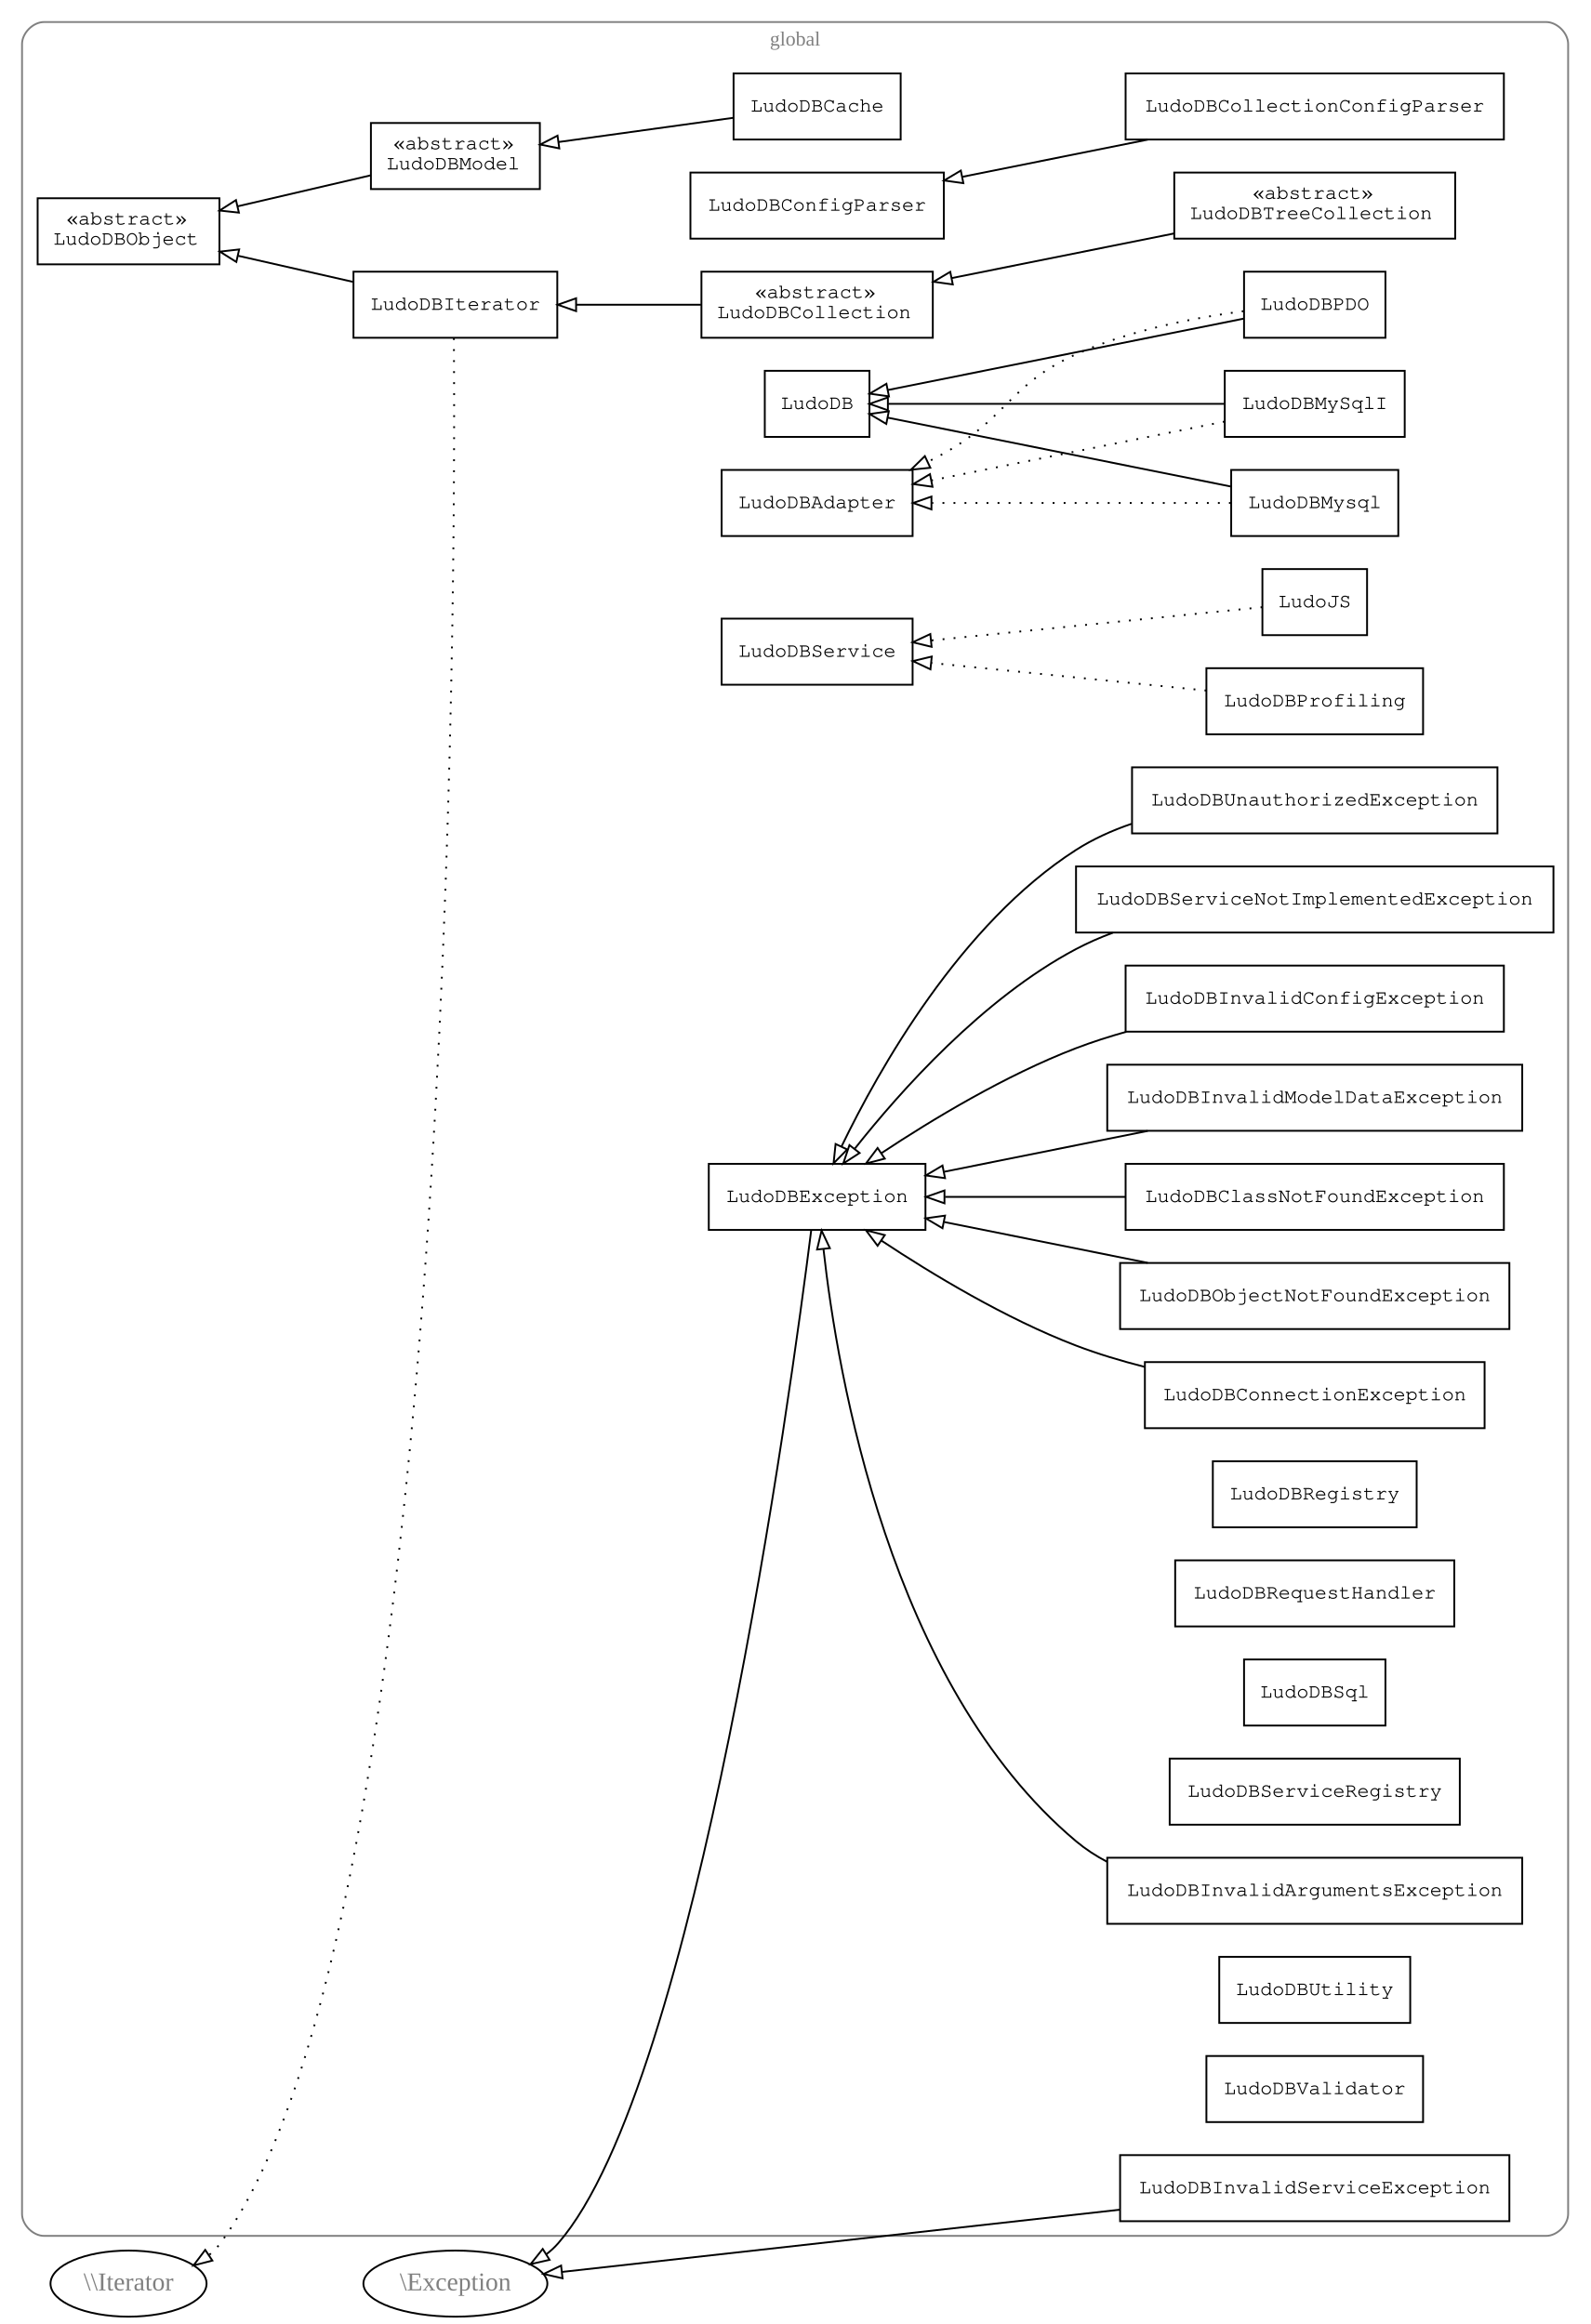
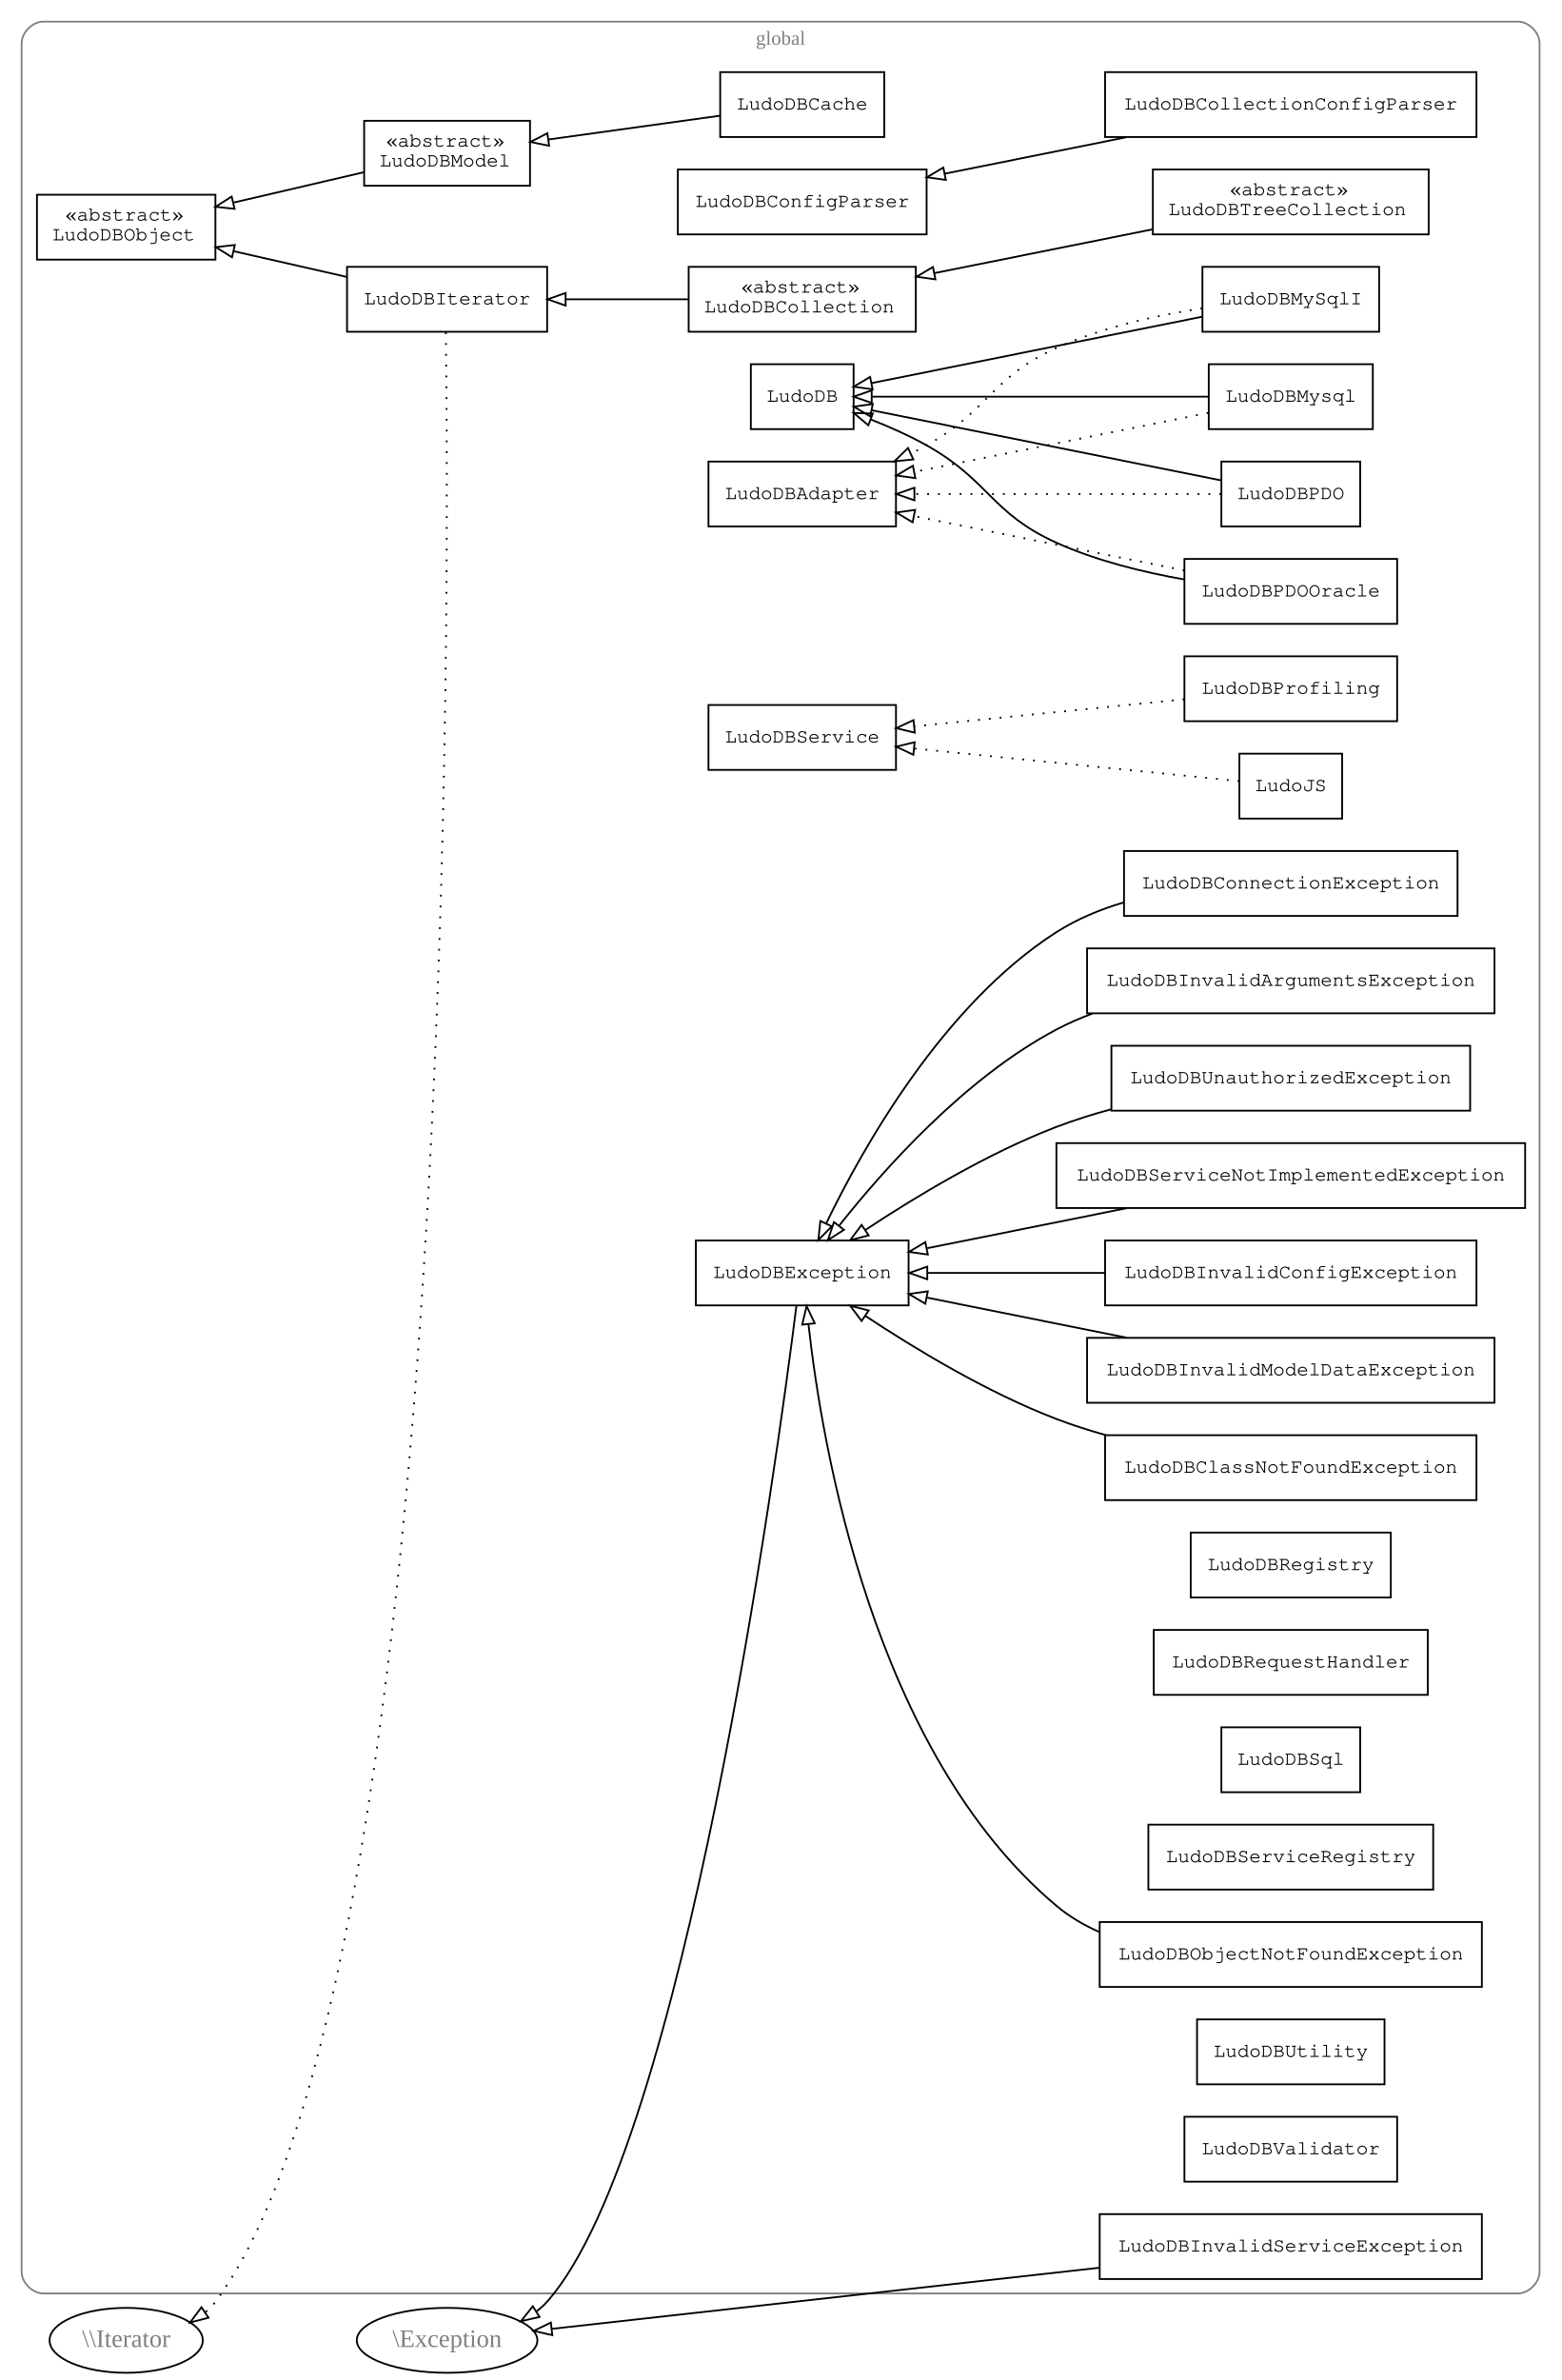
- <svg xmlns="http://www.w3.org/2000/svg" xmlns:xlink="http://www.w3.org/1999/xlink" width="866pt" height="1266pt" viewBox="0.00 0.00 866.00 1266.00">
-   <g id="graph0" class="graph" transform="scale(1 1) rotate(0) translate(4 1262)">
-     <polygon fill="white" stroke="white" points="-4,5 -4,-1262 863,-1262 863,5 -4,5" />
+ <svg xmlns="http://www.w3.org/2000/svg" xmlns:xlink="http://www.w3.org/1999/xlink" width="866pt" height="1320pt" viewBox="0.00 0.00 866.00 1320.00">
+   <g id="graph0" class="graph" transform="scale(1 1) rotate(0) translate(4 1316)">
+     <polygon fill="white" stroke="white" points="-4,5 -4,-1316 863,-1316 863,5 -4,5" />
    <g id="clust1" class="cluster">
-       <path fill="none" stroke="gray" d="M20,-44C20,-44 838,-44 838,-44 844,-44 850,-50 850,-56 850,-56 850,-1238 850,-1238 850,-1244 844,-1250 838,-1250 838,-1250 20,-1250 20,-1250 14,-1250 8,-1244 8,-1238 8,-1238 8,-56 8,-56 8,-50 14,-44 20,-44" />
-       <text text-anchor="middle" x="429" y="-1237.2" font-family="Times New Roman,serif" font-size="11.00" fill="gray">global</text>
+       <path fill="none" stroke="gray" d="M20,-44C20,-44 838,-44 838,-44 844,-44 850,-50 850,-56 850,-56 850,-1292 850,-1292 850,-1298 844,-1304 838,-1304 838,-1304 20,-1304 20,-1304 14,-1304 8,-1298 8,-1292 8,-1292 8,-56 8,-56 8,-50 14,-44 20,-44" />
+       <text text-anchor="middle" x="429" y="-1291.2" font-family="Times New Roman,serif" font-size="11.00" fill="gray">global</text>
    </g>
    <g id="node1" class="node">
      <g id="a_node1">
        <a xlink:href="LudoDB.html" xlink:title="LudoDB" target="_parent">
-           <polygon fill="none" stroke="black" points="469.5,-1060 412.5,-1060 412.5,-1024 469.5,-1024 469.5,-1060" />
-           <text text-anchor="middle" x="441" y="-1039.2" font-family="Courier,monospace" font-size="11.00">LudoDB</text>
+           <polygon fill="none" stroke="black" points="469.5,-1114 412.5,-1114 412.5,-1078 469.5,-1078 469.5,-1114" />
+           <text text-anchor="middle" x="441" y="-1093.2" font-family="Courier,monospace" font-size="11.00">LudoDB</text>
        </a>
      </g>
    </g>
    <g id="node2" class="node">
      <g id="a_node2">
        <a xlink:href="LudoDBCache.html" xlink:title="LudoDBCache" target="_parent">
-           <polygon fill="none" stroke="black" points="486.5,-1222 395.5,-1222 395.5,-1186 486.5,-1186 486.5,-1222" />
-           <text text-anchor="middle" x="441" y="-1201.2" font-family="Courier,monospace" font-size="11.00">LudoDBCache</text>
+           <polygon fill="none" stroke="black" points="486.5,-1276 395.5,-1276 395.5,-1240 486.5,-1240 486.5,-1276" />
+           <text text-anchor="middle" x="441" y="-1255.2" font-family="Courier,monospace" font-size="11.00">LudoDBCache</text>
        </a>
      </g>
    </g>
    <g id="node19" class="node">
      <g id="a_node19">
        <a xlink:href="LudoDBModel.html" xlink:title="«abstract»&lt;br/&gt;LudoDBModel" target="_parent">
-           <polygon fill="none" stroke="black" points="290,-1195 198,-1195 198,-1159 290,-1159 290,-1195" />
-           <text text-anchor="start" x="210" y="-1180.7" font-family="Courier,monospace" font-size="11.00">«abstract»</text>
-           <text text-anchor="start" x="206.5" y="-1169.7" font-family="Courier,monospace" font-size="11.00">LudoDBModel</text>
+           <polygon fill="none" stroke="black" points="290,-1249 198,-1249 198,-1213 290,-1213 290,-1249" />
+           <text text-anchor="start" x="210" y="-1234.7" font-family="Courier,monospace" font-size="11.00">«abstract»</text>
+           <text text-anchor="start" x="206.5" y="-1223.7" font-family="Courier,monospace" font-size="11.00">LudoDBModel</text>
        </a>
      </g>
    </g>
    <g id="edge1" class="edge">
-       <path fill="none" stroke="black" d="M395.263,-1197.81C366.977,-1193.89 330.212,-1188.8 300.128,-1184.63" />
-       <polygon fill="none" stroke="black" points="300.59,-1181.16 290.204,-1183.26 299.629,-1188.1 300.59,-1181.16" />
+       <path fill="none" stroke="black" d="M395.263,-1251.81C366.977,-1247.89 330.212,-1242.8 300.128,-1238.63" />
+       <polygon fill="none" stroke="black" points="300.59,-1235.16 290.204,-1237.26 299.629,-1242.1 300.59,-1235.16" />
    </g>
    <g id="node3" class="node">
      <g id="a_node3">
        <a xlink:href="LudoDBCollection.html" xlink:title="«abstract»&lt;br/&gt;LudoDBCollection" target="_parent">
-           <polygon fill="none" stroke="black" points="504,-1114 378,-1114 378,-1078 504,-1078 504,-1114" />
-           <text text-anchor="start" x="407" y="-1099.7" font-family="Courier,monospace" font-size="11.00">«abstract»</text>
-           <text text-anchor="start" x="386.5" y="-1088.7" font-family="Courier,monospace" font-size="11.00">LudoDBCollection</text>
+           <polygon fill="none" stroke="black" points="504,-1168 378,-1168 378,-1132 504,-1132 504,-1168" />
+           <text text-anchor="start" x="407" y="-1153.7" font-family="Courier,monospace" font-size="11.00">«abstract»</text>
+           <text text-anchor="start" x="386.5" y="-1142.7" font-family="Courier,monospace" font-size="11.00">LudoDBCollection</text>
        </a>
      </g>
    </g>
    <g id="node18" class="node">
      <g id="a_node18">
        <a xlink:href="LudoDBIterator.html" xlink:title="LudoDBIterator" target="_parent">
-           <polygon fill="none" stroke="black" points="299.5,-1114 188.5,-1114 188.5,-1078 299.5,-1078 299.5,-1114" />
-           <text text-anchor="middle" x="244" y="-1093.2" font-family="Courier,monospace" font-size="11.00">LudoDBIterator</text>
+           <polygon fill="none" stroke="black" points="299.5,-1168 188.5,-1168 188.5,-1132 299.5,-1132 299.5,-1168" />
+           <text text-anchor="middle" x="244" y="-1147.2" font-family="Courier,monospace" font-size="11.00">LudoDBIterator</text>
        </a>
      </g>
    </g>
    <g id="edge2" class="edge">
-       <path fill="none" stroke="black" d="M377.765,-1096C356.115,-1096 331.784,-1096 309.922,-1096" />
-       <polygon fill="none" stroke="black" points="309.741,-1092.5 299.741,-1096 309.741,-1099.5 309.741,-1092.5" />
+       <path fill="none" stroke="black" d="M377.765,-1150C356.115,-1150 331.784,-1150 309.922,-1150" />
+       <polygon fill="none" stroke="black" points="309.741,-1146.5 299.741,-1150 309.741,-1153.5 309.741,-1146.5" />
    </g>
    <g id="node4" class="node">
      <g id="a_node4">
        <a xlink:href="LudoDBCollectionConfigParser.html" xlink:title="LudoDBCollectionConfigParser" target="_parent">
-           <polygon fill="none" stroke="black" points="815,-1222 609,-1222 609,-1186 815,-1186 815,-1222" />
-           <text text-anchor="middle" x="712" y="-1201.2" font-family="Courier,monospace" font-size="11.00">LudoDBCollectionConfigParser</text>
+           <polygon fill="none" stroke="black" points="815,-1276 609,-1276 609,-1240 815,-1240 815,-1276" />
+           <text text-anchor="middle" x="712" y="-1255.2" font-family="Courier,monospace" font-size="11.00">LudoDBCollectionConfigParser</text>
        </a>
      </g>
    </g>
    <g id="node5" class="node">
      <g id="a_node5">
        <a xlink:href="LudoDBConfigParser.html" xlink:title="LudoDBConfigParser" target="_parent">
-           <polygon fill="none" stroke="black" points="510,-1168 372,-1168 372,-1132 510,-1132 510,-1168" />
-           <text text-anchor="middle" x="441" y="-1147.2" font-family="Courier,monospace" font-size="11.00">LudoDBConfigParser</text>
+           <polygon fill="none" stroke="black" points="510,-1222 372,-1222 372,-1186 510,-1186 510,-1222" />
+           <text text-anchor="middle" x="441" y="-1201.2" font-family="Courier,monospace" font-size="11.00">LudoDBConfigParser</text>
        </a>
      </g>
    </g>
    <g id="edge3" class="edge">
-       <path fill="none" stroke="black" d="M621.053,-1185.94C588.39,-1179.39 551.775,-1172.04 520.207,-1165.7" />
-       <polygon fill="none" stroke="black" points="520.64,-1162.22 510.147,-1163.68 519.262,-1169.08 520.64,-1162.22" />
+       <path fill="none" stroke="black" d="M621.053,-1239.94C588.39,-1233.39 551.775,-1226.04 520.207,-1219.7" />
+       <polygon fill="none" stroke="black" points="520.64,-1216.22 510.147,-1217.68 519.262,-1223.08 520.64,-1216.22" />
    </g>
    <g id="node6" class="node">
      <g id="a_node6">
        <a xlink:href="LudoDBExceptions.html" xlink:title="LudoDBException" target="_parent">
          <polygon fill="none" stroke="black" points="500,-628 382,-628 382,-592 500,-592 500,-628" />
          <text text-anchor="middle" x="441" y="-607.2" font-family="Courier,monospace" font-size="11.00">LudoDBException</text>
        </a>
      </g>
    </g>
-     <g id="node33" class="node">
+     <g id="node34" class="node">
      <ellipse fill="none" stroke="black" cx="244" cy="-18" rx="50.091" ry="18" />
      <text text-anchor="middle" x="244" y="-14.3" font-family="Times New Roman,serif" font-size="14.00" fill="gray">\Exception</text>
    </g>
    <g id="edge4" class="edge">
      <path fill="none" stroke="black" d="M437.795,-591.932C426.815,-504.602 375.541,-126.903 300,-40 298.071,-37.781 295.886,-35.783 293.528,-33.984" />
      <polygon fill="none" stroke="black" points="295.287,-30.956 284.956,-28.607 291.567,-36.886 295.287,-30.956" />
    </g>
    <g id="node7" class="node">
      <g id="a_node7">
        <a xlink:href="LudoDBExceptions.html" xlink:title="LudoDBClassNotFoundException" target="_parent">
-           <polygon fill="none" stroke="black" points="815,-628 609,-628 609,-592 815,-592 815,-628" />
-           <text text-anchor="middle" x="712" y="-607.2" font-family="Courier,monospace" font-size="11.00">LudoDBClassNotFoundException</text>
+           <polygon fill="none" stroke="black" points="815,-520 609,-520 609,-484 815,-484 815,-520" />
+           <text text-anchor="middle" x="712" y="-499.2" font-family="Courier,monospace" font-size="11.00">LudoDBClassNotFoundException</text>
        </a>
      </g>
    </g>
    <g id="edge5" class="edge">
-       <path fill="none" stroke="black" d="M608.919,-610C576.08,-610 540.498,-610 510.657,-610" />
-       <polygon fill="none" stroke="black" points="510.355,-606.5 500.355,-610 510.355,-613.5 510.355,-606.5" />
+       <path fill="none" stroke="black" d="M609.407,-520.051C600.026,-522.677 590.762,-525.648 582,-529 543.662,-543.668 503.459,-567.995 476.022,-586.168" />
+       <polygon fill="none" stroke="black" points="473.934,-583.354 467.58,-591.832 477.834,-589.167 473.934,-583.354" />
    </g>
    <g id="node8" class="node">
      <g id="a_node8">
        <a xlink:href="LudoDBExceptions.html" xlink:title="LudoDBObjectNotFoundException" target="_parent">
-           <polygon fill="none" stroke="black" points="818,-574 606,-574 606,-538 818,-538 818,-574" />
-           <text text-anchor="middle" x="712" y="-553.2" font-family="Courier,monospace" font-size="11.00">LudoDBObjectNotFoundException</text>
+           <polygon fill="none" stroke="black" points="818,-250 606,-250 606,-214 818,-214 818,-250" />
+           <text text-anchor="middle" x="712" y="-229.2" font-family="Courier,monospace" font-size="11.00">LudoDBObjectNotFoundException</text>
        </a>
      </g>
    </g>
    <g id="edge6" class="edge">
-       <path fill="none" stroke="black" d="M621.053,-574.056C584.926,-581.308 543.965,-589.531 510.347,-596.28" />
-       <polygon fill="none" stroke="black" points="509.278,-592.924 500.163,-598.324 510.656,-599.788 509.278,-592.924" />
+       <path fill="none" stroke="black" d="M605.747,-244.513C597.173,-248.288 589.095,-253.039 582,-259 480.416,-344.354 451.961,-513.91 444.489,-581.357" />
+       <polygon fill="none" stroke="black" points="440.973,-581.334 443.428,-591.64 447.936,-582.053 440.973,-581.334" />
    </g>
    <g id="node9" class="node">
      <g id="a_node9">
        <a xlink:href="LudoDBExceptions.html" xlink:title="LudoDBConnectionException" target="_parent">
-           <polygon fill="none" stroke="black" points="804.5,-520 619.5,-520 619.5,-484 804.5,-484 804.5,-520" />
-           <text text-anchor="middle" x="712" y="-499.2" font-family="Courier,monospace" font-size="11.00">LudoDBConnectionException</text>
+           <polygon fill="none" stroke="black" points="804.5,-844 619.5,-844 619.5,-808 804.5,-808 804.5,-844" />
+           <text text-anchor="middle" x="712" y="-823.2" font-family="Courier,monospace" font-size="11.00">LudoDBConnectionException</text>
        </a>
      </g>
    </g>
    <g id="edge7" class="edge">
-       <path fill="none" stroke="black" d="M619.386,-517.392C606.642,-520.623 593.861,-524.462 582,-529 543.662,-543.668 503.459,-567.995 476.022,-586.168" />
-       <polygon fill="none" stroke="black" points="473.934,-583.354 467.58,-591.832 477.834,-589.167 473.934,-583.354" />
+       <path fill="none" stroke="black" d="M619.255,-815.479C606.127,-811.551 593.271,-806.221 582,-799 519.001,-758.639 474.465,-679.234 454.235,-637.35" />
+       <polygon fill="none" stroke="black" points="457.388,-635.83 449.953,-628.282 451.058,-638.819 457.388,-635.83" />
    </g>
    <g id="node10" class="node">
      <g id="a_node10">
        <a xlink:href="LudoDBExceptions.html" xlink:title="LudoDBInvalidArgumentsException" target="_parent">
-           <polygon fill="none" stroke="black" points="825,-250 599,-250 599,-214 825,-214 825,-250" />
-           <text text-anchor="middle" x="712" y="-229.2" font-family="Courier,monospace" font-size="11.00">LudoDBInvalidArgumentsException</text>
+           <polygon fill="none" stroke="black" points="825,-790 599,-790 599,-754 825,-754 825,-790" />
+           <text text-anchor="middle" x="712" y="-769.2" font-family="Courier,monospace" font-size="11.00">LudoDBInvalidArgumentsException</text>
        </a>
      </g>
    </g>
    <g id="edge8" class="edge">
-       <path fill="none" stroke="black" d="M598.881,-247.81C592.858,-250.958 587.168,-254.658 582,-259 480.416,-344.354 451.961,-513.91 444.489,-581.357" />
-       <polygon fill="none" stroke="black" points="440.973,-581.334 443.428,-591.64 447.936,-582.053 440.973,-581.334" />
+       <path fill="none" stroke="black" d="M602.076,-753.904C595.126,-751.322 588.37,-748.372 582,-745 531.262,-718.147 486.168,-667.418 461.6,-636.371" />
+       <polygon fill="none" stroke="black" points="464.128,-633.919 455.227,-628.172 458.601,-638.215 464.128,-633.919" />
    </g>
    <g id="node11" class="node">
      <g id="a_node11">
        <a xlink:href="LudoDBExceptions.html" xlink:title="LudoDBUnauthorizedException" target="_parent">
-           <polygon fill="none" stroke="black" points="811.5,-844 612.5,-844 612.5,-808 811.5,-808 811.5,-844" />
-           <text text-anchor="middle" x="712" y="-823.2" font-family="Courier,monospace" font-size="11.00">LudoDBUnauthorizedException</text>
+           <polygon fill="none" stroke="black" points="811.5,-736 612.5,-736 612.5,-700 811.5,-700 811.5,-736" />
+           <text text-anchor="middle" x="712" y="-715.2" font-family="Courier,monospace" font-size="11.00">LudoDBUnauthorizedException</text>
        </a>
      </g>
    </g>
    <g id="edge9" class="edge">
-       <path fill="none" stroke="black" d="M612.22,-813.226C601.563,-809.577 591.248,-804.925 582,-799 519.001,-758.639 474.465,-679.234 454.235,-637.35" />
-       <polygon fill="none" stroke="black" points="457.388,-635.83 449.953,-628.282 451.058,-638.819 457.388,-635.83" />
+       <path fill="none" stroke="black" d="M612.499,-700.802C602.066,-697.971 591.724,-694.72 582,-691 543.662,-676.332 503.459,-652.005 476.022,-633.832" />
+       <polygon fill="none" stroke="black" points="477.834,-630.833 467.58,-628.168 473.934,-636.646 477.834,-630.833" />
    </g>
    <g id="node12" class="node">
      <g id="a_node12">
        <a xlink:href="LudoDBExceptions.html" xlink:title="LudoDBServiceNotImplementedException" target="_parent">
-           <polygon fill="none" stroke="black" points="842,-790 582,-790 582,-754 842,-754 842,-790" />
-           <text text-anchor="middle" x="712" y="-769.2" font-family="Courier,monospace" font-size="11.00">LudoDBServiceNotImplementedException</text>
+           <polygon fill="none" stroke="black" points="842,-682 582,-682 582,-646 842,-646 842,-682" />
+           <text text-anchor="middle" x="712" y="-661.2" font-family="Courier,monospace" font-size="11.00">LudoDBServiceNotImplementedException</text>
        </a>
      </g>
    </g>
    <g id="edge10" class="edge">
-       <path fill="none" stroke="black" d="M602.076,-753.904C595.126,-751.322 588.37,-748.372 582,-745 531.262,-718.147 486.168,-667.418 461.6,-636.371" />
-       <polygon fill="none" stroke="black" points="464.128,-633.919 455.227,-628.172 458.601,-638.215 464.128,-633.919" />
+       <path fill="none" stroke="black" d="M621.053,-645.944C584.926,-638.692 543.965,-630.469 510.347,-623.72" />
+       <polygon fill="none" stroke="black" points="510.656,-620.212 500.163,-621.676 509.278,-627.076 510.656,-620.212" />
    </g>
    <g id="node13" class="node">
      <g id="a_node13">
        <a xlink:href="LudoDBExceptions.html" xlink:title="LudoDBInvalidServiceException" target="_parent">
          <polygon fill="none" stroke="black" points="818,-88 606,-88 606,-52 818,-52 818,-88" />
          <text text-anchor="middle" x="712" y="-67.2" font-family="Courier,monospace" font-size="11.00">LudoDBInvalidServiceException</text>
        </a>
      </g>
    </g>
    <g id="edge11" class="edge">
      <path fill="none" stroke="black" d="M605.839,-58.265C511.875,-47.78 377.736,-32.812 302.272,-24.391" />
      <polygon fill="none" stroke="black" points="302.35,-20.878 292.024,-23.247 301.574,-27.835 302.35,-20.878" />
    </g>
    <g id="node14" class="node">
      <g id="a_node14">
        <a xlink:href="LudoDBExceptions.html" xlink:title="LudoDBInvalidConfigException" target="_parent">
-           <polygon fill="none" stroke="black" points="815,-736 609,-736 609,-700 815,-700 815,-736" />
-           <text text-anchor="middle" x="712" y="-715.2" font-family="Courier,monospace" font-size="11.00">LudoDBInvalidConfigException</text>
+           <polygon fill="none" stroke="black" points="815,-628 609,-628 609,-592 815,-592 815,-628" />
+           <text text-anchor="middle" x="712" y="-607.2" font-family="Courier,monospace" font-size="11.00">LudoDBInvalidConfigException</text>
        </a>
      </g>
    </g>
    <g id="edge12" class="edge">
-       <path fill="none" stroke="black" d="M609.407,-699.949C600.026,-697.323 590.762,-694.352 582,-691 543.662,-676.332 503.459,-652.005 476.022,-633.832" />
-       <polygon fill="none" stroke="black" points="477.834,-630.833 467.58,-628.168 473.934,-636.646 477.834,-630.833" />
+       <path fill="none" stroke="black" d="M608.919,-610C576.08,-610 540.498,-610 510.657,-610" />
+       <polygon fill="none" stroke="black" points="510.355,-606.5 500.355,-610 510.355,-613.5 510.355,-606.5" />
    </g>
    <g id="node15" class="node">
      <g id="a_node15">
        <a xlink:href="LudoDBExceptions.html" xlink:title="LudoDBInvalidModelDataException" target="_parent">
-           <polygon fill="none" stroke="black" points="825,-682 599,-682 599,-646 825,-646 825,-682" />
-           <text text-anchor="middle" x="712" y="-661.2" font-family="Courier,monospace" font-size="11.00">LudoDBInvalidModelDataException</text>
+           <polygon fill="none" stroke="black" points="825,-574 599,-574 599,-538 825,-538 825,-574" />
+           <text text-anchor="middle" x="712" y="-553.2" font-family="Courier,monospace" font-size="11.00">LudoDBInvalidModelDataException</text>
        </a>
      </g>
    </g>
    <g id="edge13" class="edge">
-       <path fill="none" stroke="black" d="M621.053,-645.944C584.926,-638.692 543.965,-630.469 510.347,-623.72" />
-       <polygon fill="none" stroke="black" points="510.656,-620.212 500.163,-621.676 509.278,-627.076 510.656,-620.212" />
+       <path fill="none" stroke="black" d="M621.053,-574.056C584.926,-581.308 543.965,-589.531 510.347,-596.28" />
+       <polygon fill="none" stroke="black" points="509.278,-592.924 500.163,-598.324 510.656,-599.788 509.278,-592.924" />
    </g>
    <g id="node16" class="node">
      <g id="a_node16">
        <a xlink:href="LudoDBInterfaces.html" xlink:title="LudoDBAdapter" target="_parent">
-           <polygon fill="none" stroke="black" points="493,-1006 389,-1006 389,-970 493,-970 493,-1006" />
-           <text text-anchor="middle" x="441" y="-985.2" font-family="Courier,monospace" font-size="11.00">LudoDBAdapter</text>
+           <polygon fill="none" stroke="black" points="493,-1060 389,-1060 389,-1024 493,-1024 493,-1060" />
+           <text text-anchor="middle" x="441" y="-1039.2" font-family="Courier,monospace" font-size="11.00">LudoDBAdapter</text>
        </a>
      </g>
    </g>
    <g id="node17" class="node">
      <g id="a_node17">
        <a xlink:href="LudoDBInterfaces.html" xlink:title="LudoDBService" target="_parent">
          <polygon fill="none" stroke="black" points="493,-925 389,-925 389,-889 493,-889 493,-925" />
          <text text-anchor="middle" x="441" y="-904.2" font-family="Courier,monospace" font-size="11.00">LudoDBService</text>
        </a>
      </g>
    </g>
    <g id="node22" class="node">
      <g id="a_node22">
        <a xlink:href="LudoDBObject.html" xlink:title="«abstract»&lt;br/&gt;LudoDBObject" target="_parent">
-           <polygon fill="none" stroke="black" points="115.5,-1154 16.5,-1154 16.5,-1118 115.5,-1118 115.5,-1154" />
-           <text text-anchor="start" x="32" y="-1139.7" font-family="Courier,monospace" font-size="11.00">«abstract»</text>
-           <text text-anchor="start" x="25" y="-1128.7" font-family="Courier,monospace" font-size="11.00">LudoDBObject</text>
+           <polygon fill="none" stroke="black" points="115.5,-1208 16.5,-1208 16.5,-1172 115.5,-1172 115.5,-1208" />
+           <text text-anchor="start" x="32" y="-1193.7" font-family="Courier,monospace" font-size="11.00">«abstract»</text>
+           <text text-anchor="start" x="25" y="-1182.7" font-family="Courier,monospace" font-size="11.00">LudoDBObject</text>
        </a>
      </g>
    </g>
    <g id="edge14" class="edge">
-       <path fill="none" stroke="black" d="M188.277,-1108.44C168.423,-1112.95 145.918,-1118.06 125.732,-1122.65" />
-       <polygon fill="none" stroke="black" points="124.698,-1119.3 115.723,-1124.93 126.25,-1126.12 124.698,-1119.3" />
-     </g>
-     <g id="node34" class="node">
+       <path fill="none" stroke="black" d="M188.277,-1162.44C168.423,-1166.95 145.918,-1172.06 125.732,-1176.65" />
+       <polygon fill="none" stroke="black" points="124.698,-1173.3 115.723,-1178.93 126.25,-1180.12 124.698,-1173.3" />
+     </g>
+     <g id="node35" class="node">
      <ellipse fill="none" stroke="black" cx="66" cy="-18" rx="42.494" ry="18" />
      <text text-anchor="middle" x="66" y="-14.3" font-family="Times New Roman,serif" font-size="14.00" fill="gray">\\Iterator</text>
    </g>
-     <g id="edge20" class="edge">
-       <path fill="none" stroke="black" stroke-dasharray="1,5" d="M243.184,-1077.8C244.113,-952.21 244.021,-214.029 116,-40 114.239,-37.606 112.156,-35.467 109.86,-33.556" />
-       <polygon fill="none" stroke="black" points="111.647,-30.541 101.386,-27.904 107.763,-36.364 111.647,-30.541" />
+     <g id="edge21" class="edge">
+       <path fill="none" stroke="black" stroke-dasharray="1,5" d="M243.304,-1131.71C245.111,-1002.22 250.235,-223.584 116,-40 114.246,-37.601 112.168,-35.458 109.876,-33.544" />
+       <polygon fill="none" stroke="black" points="111.668,-30.533 101.409,-27.886 107.779,-36.353 111.668,-30.533" />
    </g>
    <g id="edge15" class="edge">
-       <path fill="none" stroke="black" d="M197.676,-1166.44C175.663,-1161.31 148.95,-1155.09 125.427,-1149.61" />
-       <polygon fill="none" stroke="black" points="126.097,-1146.17 115.564,-1147.31 124.509,-1152.99 126.097,-1146.17" />
+       <path fill="none" stroke="black" d="M197.676,-1220.44C175.663,-1215.31 148.95,-1209.09 125.427,-1203.61" />
+       <polygon fill="none" stroke="black" points="126.097,-1200.17 115.564,-1201.31 124.509,-1206.99 126.097,-1200.17" />
    </g>
    <g id="node20" class="node">
      <g id="a_node20">
        <a xlink:href="LudoDBMySqlI.html" xlink:title="LudoDBMySqlI" target="_parent">
-           <polygon fill="none" stroke="black" points="761,-1060 663,-1060 663,-1024 761,-1024 761,-1060" />
-           <text text-anchor="middle" x="712" y="-1039.2" font-family="Courier,monospace" font-size="11.00">LudoDBMySqlI</text>
+           <polygon fill="none" stroke="black" points="761,-1168 663,-1168 663,-1132 761,-1132 761,-1168" />
+           <text text-anchor="middle" x="712" y="-1147.2" font-family="Courier,monospace" font-size="11.00">LudoDBMySqlI</text>
        </a>
      </g>
    </g>
    <g id="edge16" class="edge">
-       <path fill="none" stroke="black" d="M662.908,-1042C610.503,-1042 527.749,-1042 479.796,-1042" />
-       <polygon fill="none" stroke="black" points="479.541,-1038.5 469.541,-1042 479.541,-1045.5 479.541,-1038.5" />
-     </g>
-     <g id="edge21" class="edge">
-       <path fill="none" stroke="black" stroke-dasharray="1,5" d="M662.908,-1032.35C618.325,-1023.4 551.776,-1010.04 503.377,-1000.32" />
-       <polygon fill="none" stroke="black" points="503.832,-996.843 493.339,-998.306 502.455,-1003.71 503.832,-996.843" />
+       <path fill="none" stroke="black" d="M662.908,-1140.35C610.393,-1129.8 527.402,-1113.14 479.494,-1103.53" />
+       <polygon fill="none" stroke="black" points="480.034,-1100.07 469.541,-1101.53 478.657,-1106.93 480.034,-1100.07" />
+     </g>
+     <g id="edge22" class="edge">
+       <path fill="none" stroke="black" stroke-dasharray="1,5" d="M662.873,-1145.01C637.922,-1141.18 607.433,-1134.51 582,-1123 545.557,-1106.51 544.895,-1088.55 510,-1069 507.174,-1067.42 504.237,-1065.88 501.238,-1064.4" />
+       <polygon fill="none" stroke="black" points="502.647,-1061.19 492.107,-1060.12 499.677,-1067.53 502.647,-1061.19" />
    </g>
    <g id="node21" class="node">
      <g id="a_node21">
        <a xlink:href="LudoDBMysql.html" xlink:title="LudoDBMysql" target="_parent">
-           <polygon fill="none" stroke="black" points="757.5,-1006 666.5,-1006 666.5,-970 757.5,-970 757.5,-1006" />
-           <text text-anchor="middle" x="712" y="-985.2" font-family="Courier,monospace" font-size="11.00">LudoDBMysql</text>
+           <polygon fill="none" stroke="black" points="757.5,-1114 666.5,-1114 666.5,-1078 757.5,-1078 757.5,-1114" />
+           <text text-anchor="middle" x="712" y="-1093.2" font-family="Courier,monospace" font-size="11.00">LudoDBMysql</text>
        </a>
      </g>
    </g>
    <g id="edge17" class="edge">
-       <path fill="none" stroke="black" d="M666.278,-996.978C613.975,-1007.48 528.336,-1024.67 479.405,-1034.49" />
-       <polygon fill="none" stroke="black" points="478.662,-1031.07 469.547,-1036.47 480.04,-1037.93 478.662,-1031.07" />
-     </g>
-     <g id="edge22" class="edge">
-       <path fill="none" stroke="black" stroke-dasharray="1,5" d="M666.278,-988C621.785,-988 553.17,-988 503.549,-988" />
-       <polygon fill="none" stroke="black" points="503.264,-984.5 493.264,-988 503.264,-991.5 503.264,-984.5" />
+       <path fill="none" stroke="black" d="M666.278,-1096C614.084,-1096 528.694,-1096 479.713,-1096" />
+       <polygon fill="none" stroke="black" points="479.547,-1092.5 469.547,-1096 479.547,-1099.5 479.547,-1092.5" />
+     </g>
+     <g id="edge23" class="edge">
+       <path fill="none" stroke="black" stroke-dasharray="1,5" d="M666.278,-1087.02C621.692,-1078.07 552.883,-1064.26 503.238,-1054.29" />
+       <polygon fill="none" stroke="black" points="503.757,-1050.83 493.264,-1052.29 502.38,-1057.69 503.757,-1050.83" />
    </g>
    <g id="node23" class="node">
      <g id="a_node23">
        <a xlink:href="LudoDBPDO.html" xlink:title="LudoDBPDO" target="_parent">
-           <polygon fill="none" stroke="black" points="750.5,-1114 673.5,-1114 673.5,-1078 750.5,-1078 750.5,-1114" />
-           <text text-anchor="middle" x="712" y="-1093.2" font-family="Courier,monospace" font-size="11.00">LudoDBPDO</text>
+           <polygon fill="none" stroke="black" points="750.5,-1060 673.5,-1060 673.5,-1024 750.5,-1024 750.5,-1060" />
+           <text text-anchor="middle" x="712" y="-1039.2" font-family="Courier,monospace" font-size="11.00">LudoDBPDO</text>
        </a>
      </g>
    </g>
    <g id="edge18" class="edge">
-       <path fill="none" stroke="black" d="M673.313,-1088.43C622.044,-1078.14 530.85,-1059.84 479.617,-1049.55" />
-       <polygon fill="none" stroke="black" points="480.116,-1046.08 469.623,-1047.55 478.738,-1052.94 480.116,-1046.08" />
-     </g>
-     <g id="edge23" class="edge">
-       <path fill="none" stroke="black" stroke-dasharray="1,5" d="M673.237,-1092.49C646.773,-1088.99 611.081,-1082.16 582,-1069 545.557,-1052.51 544.895,-1034.55 510,-1015 507.174,-1013.42 504.237,-1011.88 501.238,-1010.4" />
-       <polygon fill="none" stroke="black" points="502.647,-1007.19 492.107,-1006.12 499.677,-1013.53 502.647,-1007.19" />
+       <path fill="none" stroke="black" d="M673.313,-1049.57C622.044,-1059.86 530.85,-1078.16 479.617,-1088.45" />
+       <polygon fill="none" stroke="black" points="478.738,-1085.06 469.623,-1090.45 480.116,-1091.92 478.738,-1085.06" />
+     </g>
+     <g id="edge24" class="edge">
+       <path fill="none" stroke="black" stroke-dasharray="1,5" d="M673.313,-1042C629.257,-1042 555.72,-1042 503.391,-1042" />
+       <polygon fill="none" stroke="black" points="503.223,-1038.5 493.223,-1042 503.223,-1045.5 503.223,-1038.5" />
    </g>
    <g id="node24" class="node">
      <g id="a_node24">
-         <a xlink:href="LudoDBProfiling.html" xlink:title="LudoDBProfiling" target="_parent">
-           <polygon fill="none" stroke="black" points="771,-898 653,-898 653,-862 771,-862 771,-898" />
-           <text text-anchor="middle" x="712" y="-877.2" font-family="Courier,monospace" font-size="11.00">LudoDBProfiling</text>
-         </a>
-       </g>
-     </g>
-     <g id="edge24" class="edge">
-       <path fill="none" stroke="black" stroke-dasharray="1,5" d="M652.962,-885.825C608.829,-890.255 548.249,-896.336 503.326,-900.845" />
-       <polygon fill="none" stroke="black" points="502.729,-897.387 493.128,-901.868 503.428,-904.352 502.729,-897.387" />
+         <a xlink:href="LudoDBPDOOracle.html" xlink:title="LudoDBPDOOracle" target="_parent">
+           <polygon fill="none" stroke="black" points="771,-1006 653,-1006 653,-970 771,-970 771,-1006" />
+           <text text-anchor="middle" x="712" y="-985.2" font-family="Courier,monospace" font-size="11.00">LudoDBPDOOracle</text>
+         </a>
+       </g>
+     </g>
+     <g id="edge19" class="edge">
+       <path fill="none" stroke="black" d="M652.794,-994.648C630.012,-998.654 604.097,-1005 582,-1015 545.557,-1031.49 544.895,-1049.45 510,-1069 500.343,-1074.41 489.38,-1079.27 479.121,-1083.32" />
+       <polygon fill="none" stroke="black" points="477.67,-1080.13 469.564,-1086.95 480.156,-1086.67 477.67,-1080.13" />
+     </g>
+     <g id="edge25" class="edge">
+       <path fill="none" stroke="black" stroke-dasharray="1,5" d="M652.962,-999.651C608.736,-1008.53 547.994,-1020.72 503.043,-1029.75" />
+       <polygon fill="none" stroke="black" points="502.244,-1026.34 493.128,-1031.74 503.622,-1033.2 502.244,-1026.34" />
    </g>
    <g id="node25" class="node">
      <g id="a_node25">
+         <a xlink:href="LudoDBProfiling.html" xlink:title="LudoDBProfiling" target="_parent">
+           <polygon fill="none" stroke="black" points="771,-952 653,-952 653,-916 771,-916 771,-952" />
+           <text text-anchor="middle" x="712" y="-931.2" font-family="Courier,monospace" font-size="11.00">LudoDBProfiling</text>
+         </a>
+       </g>
+     </g>
+     <g id="edge26" class="edge">
+       <path fill="none" stroke="black" stroke-dasharray="1,5" d="M652.962,-928.175C608.829,-923.745 548.249,-917.664 503.326,-913.155" />
+       <polygon fill="none" stroke="black" points="503.428,-909.648 493.128,-912.132 502.729,-916.613 503.428,-909.648" />
+     </g>
+     <g id="node26" class="node">
+       <g id="a_node26">
        <a xlink:href="LudoDBRegistry.html" xlink:title="LudoDBRegistry" target="_parent">
          <polygon fill="none" stroke="black" points="767.5,-466 656.5,-466 656.5,-430 767.5,-430 767.5,-466" />
          <text text-anchor="middle" x="712" y="-445.2" font-family="Courier,monospace" font-size="11.00">LudoDBRegistry</text>
        </a>
      </g>
    </g>
-     <g id="node26" class="node">
-       <g id="a_node26">
+     <g id="node27" class="node">
+       <g id="a_node27">
        <a xlink:href="LudoDBRequestHandler.html" xlink:title="LudoDBRequestHandler" target="_parent">
          <polygon fill="none" stroke="black" points="788,-412 636,-412 636,-376 788,-376 788,-412" />
          <text text-anchor="middle" x="712" y="-391.2" font-family="Courier,monospace" font-size="11.00">LudoDBRequestHandler</text>
        </a>
      </g>
    </g>
-     <g id="node27" class="node">
-       <g id="a_node27">
+     <g id="node28" class="node">
+       <g id="a_node28">
        <a xlink:href="LudoDBSQL.html" xlink:title="LudoDBSql" target="_parent">
          <polygon fill="none" stroke="black" points="750.5,-358 673.5,-358 673.5,-322 750.5,-322 750.5,-358" />
          <text text-anchor="middle" x="712" y="-337.2" font-family="Courier,monospace" font-size="11.00">LudoDBSql</text>
        </a>
      </g>
    </g>
-     <g id="node28" class="node">
-       <g id="a_node28">
+     <g id="node29" class="node">
+       <g id="a_node29">
        <a xlink:href="LudoDBServiceRegistry.html" xlink:title="LudoDBServiceRegistry" target="_parent">
          <polygon fill="none" stroke="black" points="791,-304 633,-304 633,-268 791,-268 791,-304" />
          <text text-anchor="middle" x="712" y="-283.2" font-family="Courier,monospace" font-size="11.00">LudoDBServiceRegistry</text>
        </a>
      </g>
    </g>
-     <g id="node29" class="node">
-       <g id="a_node29">
-         <a xlink:href="LudoDBTreeCollection.html" xlink:title="«abstract»&lt;br/&gt;LudoDBTreeCollection" target="_parent">
-           <polygon fill="none" stroke="black" points="788.5,-1168 635.5,-1168 635.5,-1132 788.5,-1132 788.5,-1168" />
-           <text text-anchor="start" x="678" y="-1153.7" font-family="Courier,monospace" font-size="11.00">«abstract»</text>
-           <text text-anchor="start" x="644" y="-1142.7" font-family="Courier,monospace" font-size="11.00">LudoDBTreeCollection</text>
-         </a>
-       </g>
-     </g>
-     <g id="edge19" class="edge">
-       <path fill="none" stroke="black" d="M635.353,-1134.81C597.408,-1127.2 551.678,-1118.02 514.22,-1110.5" />
-       <polygon fill="none" stroke="black" points="514.881,-1107.06 504.387,-1108.52 513.503,-1113.92 514.881,-1107.06" />
-     </g>
    <g id="node30" class="node">
      <g id="a_node30">
+         <a xlink:href="LudoDBTreeCollection.html" xlink:title="«abstract»&lt;br/&gt;LudoDBTreeCollection" target="_parent">
+           <polygon fill="none" stroke="black" points="788.5,-1222 635.5,-1222 635.5,-1186 788.5,-1186 788.5,-1222" />
+           <text text-anchor="start" x="678" y="-1207.7" font-family="Courier,monospace" font-size="11.00">«abstract»</text>
+           <text text-anchor="start" x="644" y="-1196.7" font-family="Courier,monospace" font-size="11.00">LudoDBTreeCollection</text>
+         </a>
+       </g>
+     </g>
+     <g id="edge20" class="edge">
+       <path fill="none" stroke="black" d="M635.353,-1188.81C597.408,-1181.2 551.678,-1172.02 514.22,-1164.5" />
+       <polygon fill="none" stroke="black" points="514.881,-1161.06 504.387,-1162.52 513.503,-1167.92 514.881,-1161.06" />
+     </g>
+     <g id="node31" class="node">
+       <g id="a_node31">
        <a xlink:href="LudoDBUtility.html" xlink:title="LudoDBUtility" target="_parent">
          <polygon fill="none" stroke="black" points="764,-196 660,-196 660,-160 764,-160 764,-196" />
          <text text-anchor="middle" x="712" y="-175.2" font-family="Courier,monospace" font-size="11.00">LudoDBUtility</text>
        </a>
      </g>
    </g>
-     <g id="node31" class="node">
-       <g id="a_node31">
+     <g id="node32" class="node">
+       <g id="a_node32">
        <a xlink:href="LudoDBValidator.html" xlink:title="LudoDBValidator" target="_parent">
          <polygon fill="none" stroke="black" points="771,-142 653,-142 653,-106 771,-106 771,-142" />
          <text text-anchor="middle" x="712" y="-121.2" font-family="Courier,monospace" font-size="11.00">LudoDBValidator</text>
        </a>
      </g>
    </g>
-     <g id="node32" class="node">
-       <g id="a_node32">
+     <g id="node33" class="node">
+       <g id="a_node33">
        <a xlink:href="LudoJS.html" xlink:title="LudoJS" target="_parent">
-           <polygon fill="none" stroke="black" points="740.5,-952 683.5,-952 683.5,-916 740.5,-916 740.5,-952" />
-           <text text-anchor="middle" x="712" y="-931.2" font-family="Courier,monospace" font-size="11.00">LudoJS</text>
-         </a>
-       </g>
-     </g>
-     <g id="edge25" class="edge">
-       <path fill="none" stroke="black" stroke-dasharray="1,5" d="M683.476,-931.237C641.373,-927.011 559.911,-918.835 503.312,-913.154" />
-       <polygon fill="none" stroke="black" points="503.348,-909.64 493.048,-912.124 502.648,-916.605 503.348,-909.64" />
+           <polygon fill="none" stroke="black" points="740.5,-898 683.5,-898 683.5,-862 740.5,-862 740.5,-898" />
+           <text text-anchor="middle" x="712" y="-877.2" font-family="Courier,monospace" font-size="11.00">LudoJS</text>
+         </a>
+       </g>
+     </g>
+     <g id="edge27" class="edge">
+       <path fill="none" stroke="black" stroke-dasharray="1,5" d="M683.476,-882.763C641.373,-886.989 559.911,-895.165 503.312,-900.846" />
+       <polygon fill="none" stroke="black" points="502.648,-897.395 493.048,-901.876 503.348,-904.36 502.648,-897.395" />
    </g>
  </g>
</svg>
